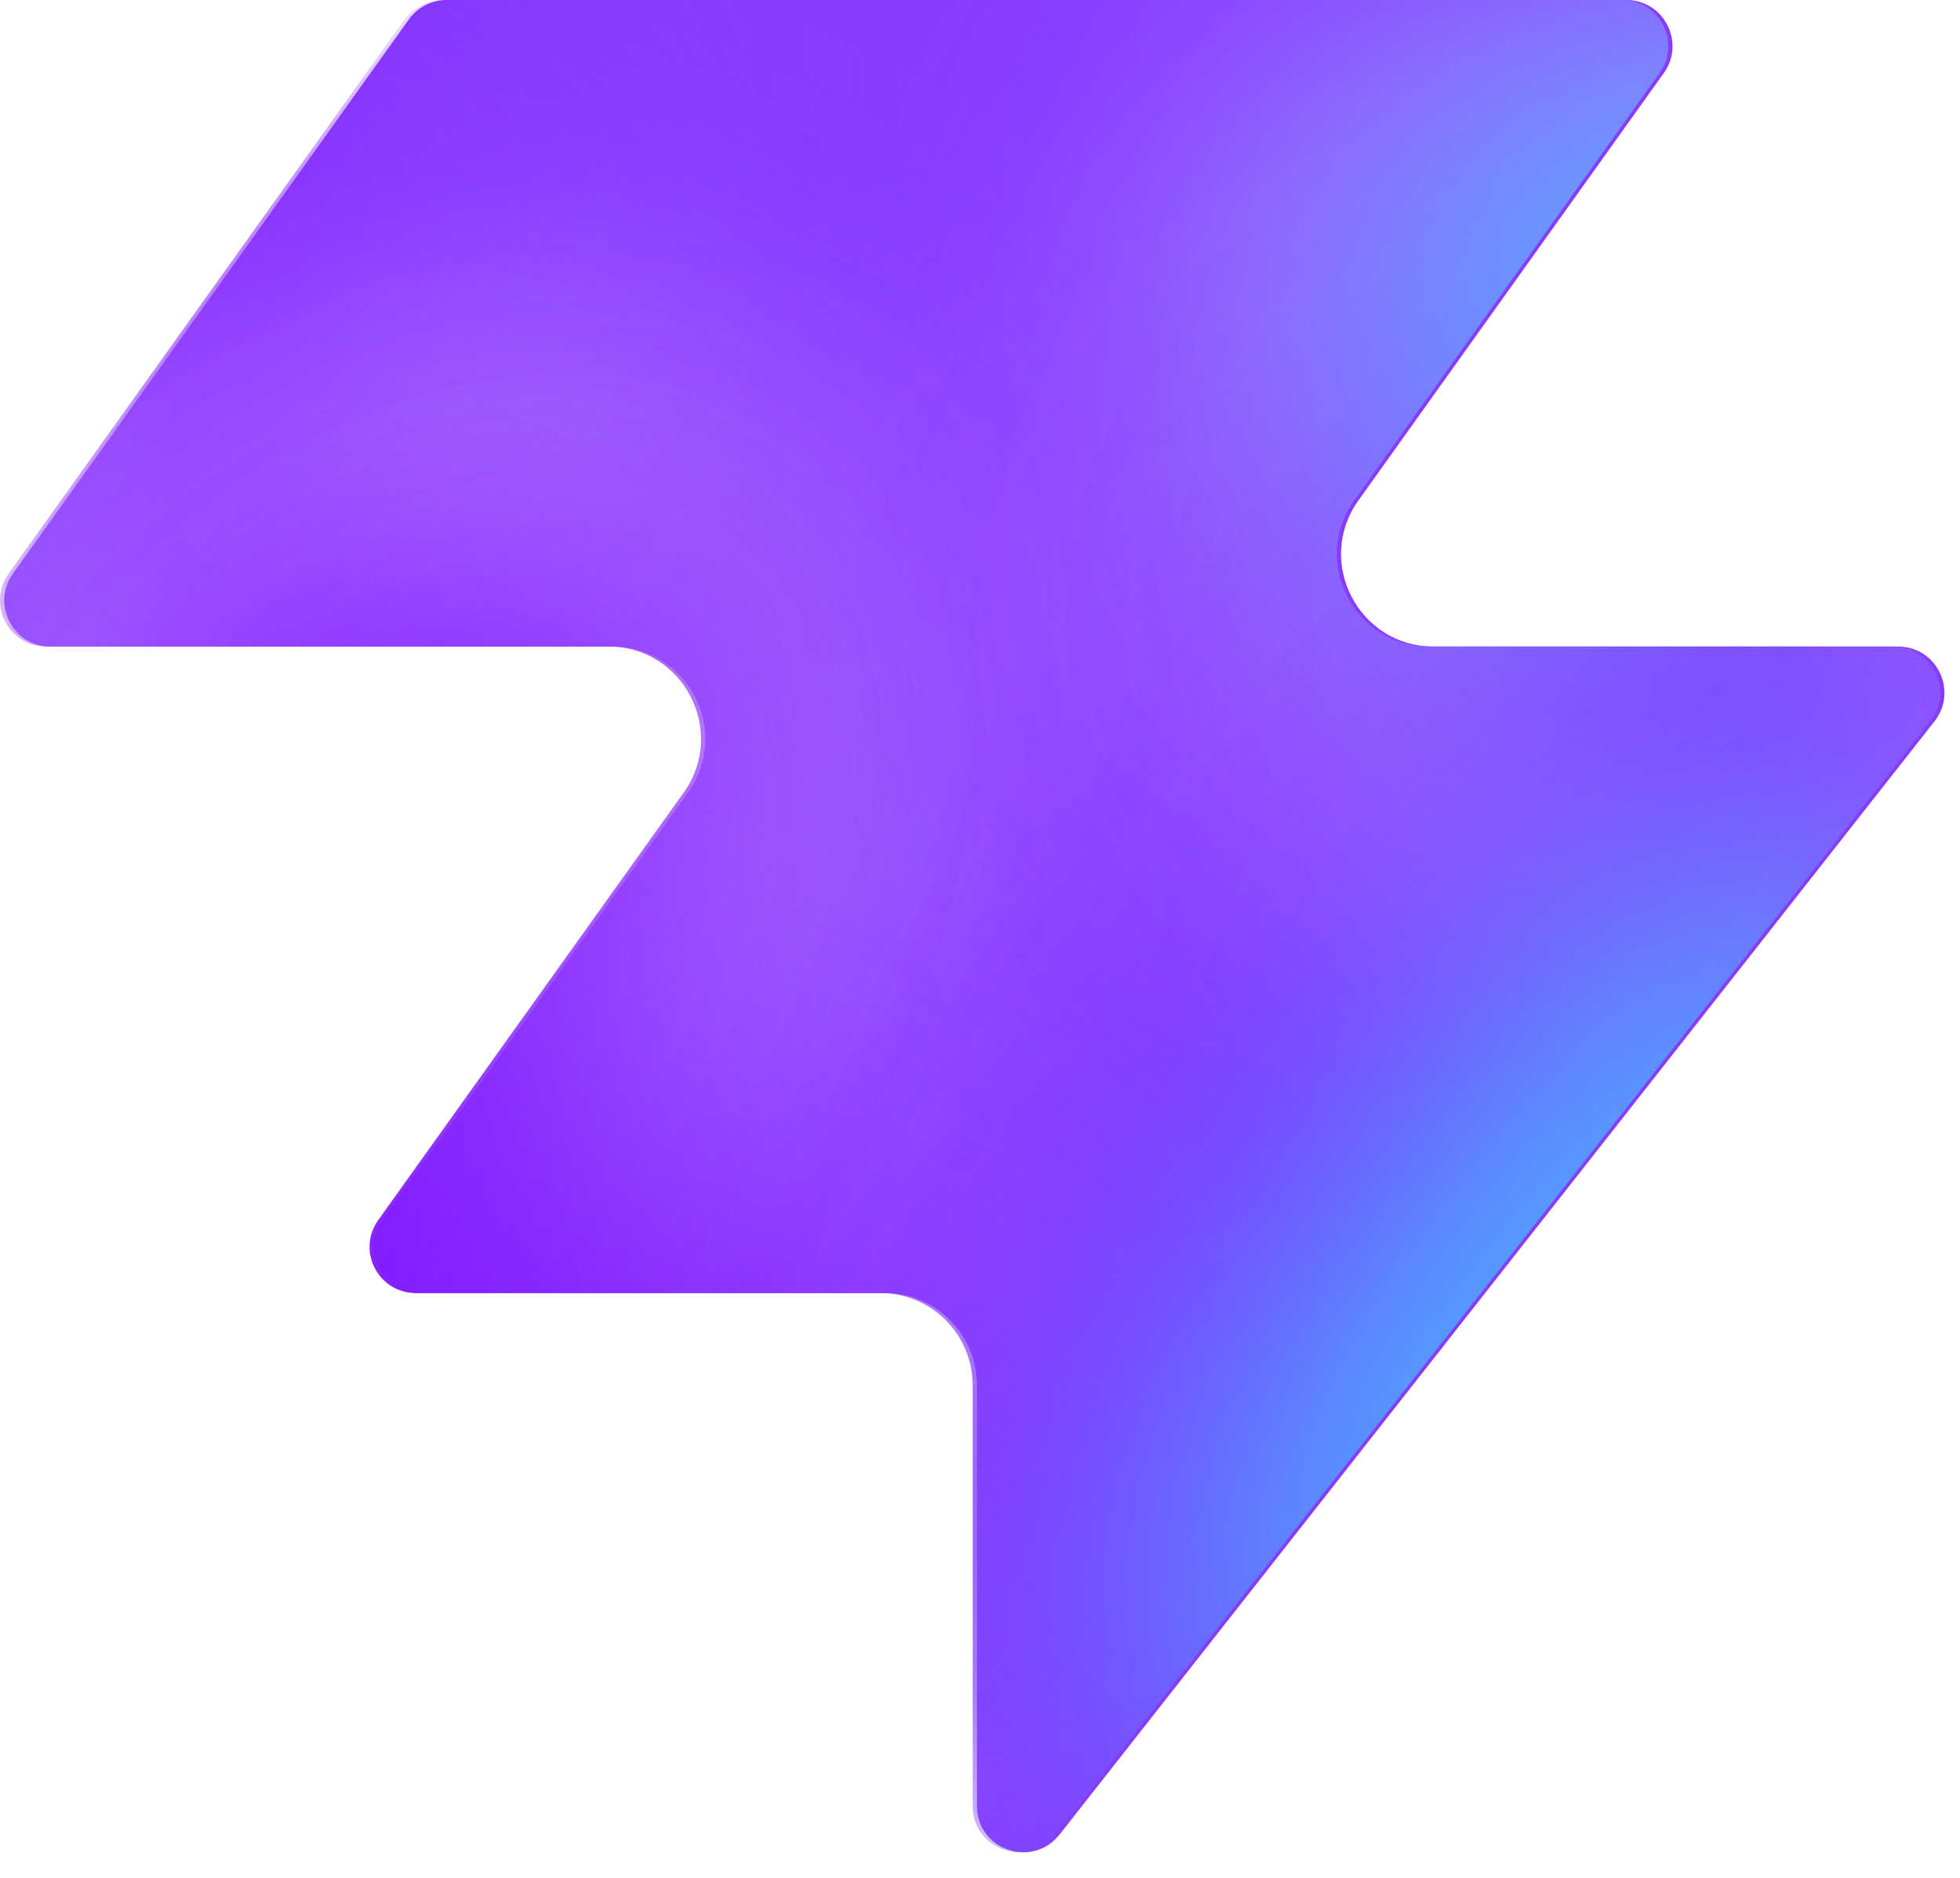
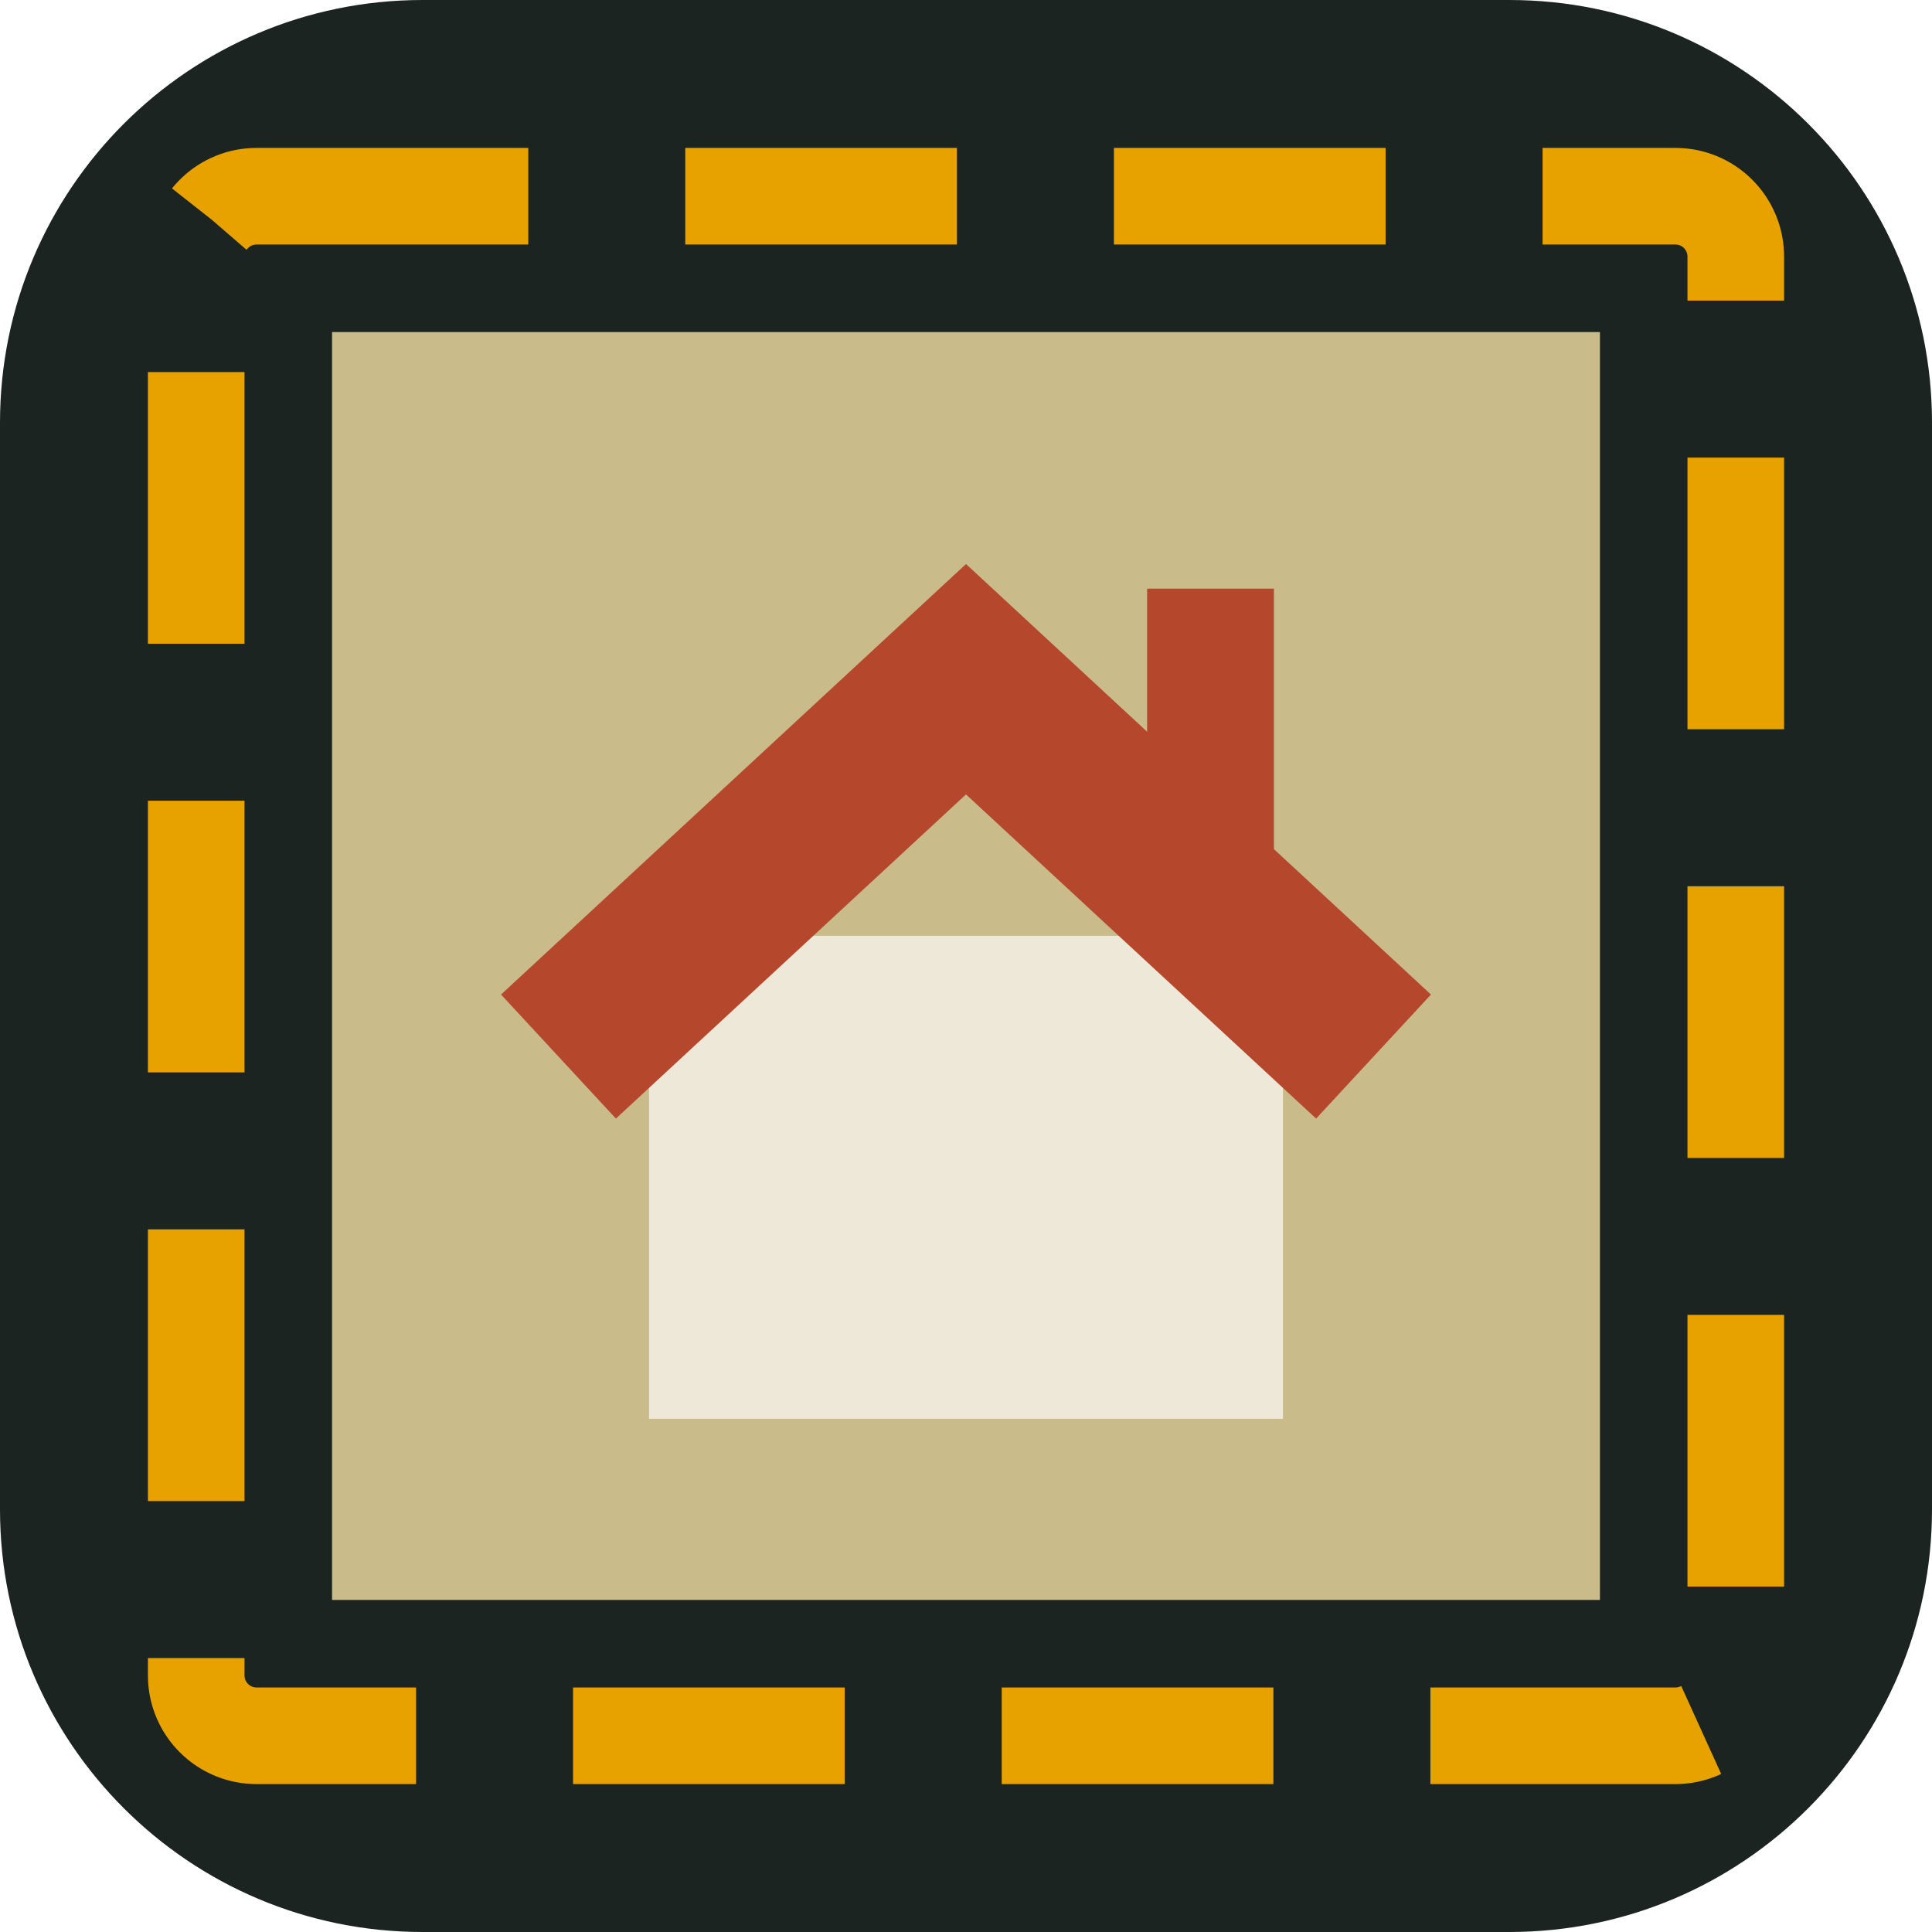
- <svg xmlns="http://www.w3.org/2000/svg" width="48" height="46" fill="none" viewBox="0 0 48 46">
-   <path fill="#863bff" d="M25.946 44.938c-.664.845-2.021.375-2.021-.698V33.937a2.26 2.26 0 0 0-2.262-2.262H10.287c-.92 0-1.456-1.04-.92-1.788l7.48-10.471c1.07-1.497 0-3.578-1.842-3.578H1.237c-.92 0-1.456-1.04-.92-1.788L10.013.474c.214-.297.556-.474.92-.474h28.894c.92 0 1.456 1.04.92 1.788l-7.48 10.471c-1.07 1.498 0 3.579 1.842 3.579h11.377c.943 0 1.473 1.088.89 1.83L25.947 44.94z" style="fill:#863bff;fill:color(display-p3 .525 .23 1);fill-opacity:1" />
-   <mask id="a" width="48" height="46" x="0" y="0" maskUnits="userSpaceOnUse" style="mask-type:alpha">
-     <path fill="#000" d="M25.842 44.938c-.664.844-2.021.375-2.021-.698V33.937a2.26 2.26 0 0 0-2.262-2.262H10.183c-.92 0-1.456-1.04-.92-1.788l7.48-10.471c1.07-1.498 0-3.579-1.842-3.579H1.133c-.92 0-1.456-1.04-.92-1.787L9.91.473c.214-.297.556-.474.92-.474h28.894c.92 0 1.456 1.04.92 1.788l-7.48 10.471c-1.07 1.498 0 3.578 1.842 3.578h11.377c.943 0 1.473 1.088.89 1.832L25.843 44.94z" style="fill:#000;fill-opacity:1" />
-   </mask>
-   <g mask="url(#a)">
-     <g filter="url(#b)">
-       <ellipse cx="5.508" cy="14.704" fill="#ede6ff" rx="5.508" ry="14.704" style="fill:#ede6ff;fill:color(display-p3 .927 .903 1);fill-opacity:1" transform="matrix(.00324 1 1 -.00324 -4.47 31.516)" />
-     </g>
-     <g filter="url(#c)">
-       <ellipse cx="10.399" cy="29.851" fill="#ede6ff" rx="10.399" ry="29.851" style="fill:#ede6ff;fill:color(display-p3 .927 .903 1);fill-opacity:1" transform="matrix(.00324 1 1 -.00324 -39.328 7.883)" />
-     </g>
-     <g filter="url(#d)">
-       <ellipse cx="5.508" cy="30.487" fill="#7e14ff" rx="5.508" ry="30.487" style="fill:#7e14ff;fill:color(display-p3 .492 .077 1);fill-opacity:1" transform="rotate(89.814 -25.913 -14.639)scale(1 -1)" />
-     </g>
-     <g filter="url(#e)">
-       <ellipse cx="5.508" cy="30.599" fill="#7e14ff" rx="5.508" ry="30.599" style="fill:#7e14ff;fill:color(display-p3 .492 .077 1);fill-opacity:1" transform="rotate(89.814 -32.644 -3.334)scale(1 -1)" />
-     </g>
-     <g filter="url(#f)">
-       <ellipse cx="5.508" cy="30.599" fill="#7e14ff" rx="5.508" ry="30.599" style="fill:#7e14ff;fill:color(display-p3 .492 .077 1);fill-opacity:1" transform="matrix(.00324 1 1 -.00324 -34.34 30.47)" />
-     </g>
-     <g filter="url(#g)">
-       <ellipse cx="14.072" cy="22.078" fill="#ede6ff" rx="14.072" ry="22.078" style="fill:#ede6ff;fill:color(display-p3 .927 .903 1);fill-opacity:1" transform="rotate(93.35 24.506 48.493)scale(-1 1)" />
-     </g>
-     <g filter="url(#h)">
-       <ellipse cx="3.47" cy="21.501" fill="#7e14ff" rx="3.47" ry="21.501" style="fill:#7e14ff;fill:color(display-p3 .492 .077 1);fill-opacity:1" transform="rotate(89.009 28.708 47.59)scale(-1 1)" />
-     </g>
-     <g filter="url(#i)">
-       <ellipse cx="3.47" cy="21.501" fill="#7e14ff" rx="3.47" ry="21.501" style="fill:#7e14ff;fill:color(display-p3 .492 .077 1);fill-opacity:1" transform="rotate(89.009 28.708 47.59)scale(-1 1)" />
-     </g>
-     <g filter="url(#j)">
-       <ellipse cx=".387" cy="8.972" fill="#7e14ff" rx="4.407" ry="29.108" style="fill:#7e14ff;fill:color(display-p3 .492 .077 1);fill-opacity:1" transform="rotate(39.51 .387 8.972)" />
-     </g>
-     <g filter="url(#k)">
-       <ellipse cx="47.523" cy="-6.092" fill="#7e14ff" rx="4.407" ry="29.108" style="fill:#7e14ff;fill:color(display-p3 .492 .077 1);fill-opacity:1" transform="rotate(37.892 47.523 -6.092)" />
-     </g>
-     <g filter="url(#l)">
-       <ellipse cx="41.412" cy="6.333" fill="#47bfff" rx="5.971" ry="9.665" style="fill:#47bfff;fill:color(display-p3 .28 .748 1);fill-opacity:1" transform="rotate(37.892 41.412 6.333)" />
-     </g>
-     <g filter="url(#m)">
-       <ellipse cx="-1.879" cy="38.332" fill="#7e14ff" rx="4.407" ry="29.108" style="fill:#7e14ff;fill:color(display-p3 .492 .077 1);fill-opacity:1" transform="rotate(37.892 -1.88 38.332)" />
-     </g>
-     <g filter="url(#n)">
-       <ellipse cx="-1.879" cy="38.332" fill="#7e14ff" rx="4.407" ry="29.108" style="fill:#7e14ff;fill:color(display-p3 .492 .077 1);fill-opacity:1" transform="rotate(37.892 -1.88 38.332)" />
-     </g>
-     <g filter="url(#o)">
-       <ellipse cx="35.651" cy="29.907" fill="#7e14ff" rx="4.407" ry="29.108" style="fill:#7e14ff;fill:color(display-p3 .492 .077 1);fill-opacity:1" transform="rotate(37.892 35.651 29.907)" />
-     </g>
-     <g filter="url(#p)">
-       <ellipse cx="38.418" cy="32.4" fill="#47bfff" rx="5.971" ry="15.297" style="fill:#47bfff;fill:color(display-p3 .28 .748 1);fill-opacity:1" transform="rotate(37.892 38.418 32.4)" />
-     </g>
-   </g>
-   <defs>
-     <filter id="b" width="60.045" height="41.654" x="-19.77" y="16.149" color-interpolation-filters="sRGB" filterUnits="userSpaceOnUse">
-       <feFlood flood-opacity="0" result="BackgroundImageFix" />
-       <feBlend in="SourceGraphic" in2="BackgroundImageFix" result="shape" />
-       <feGaussianBlur result="effect1_foregroundBlur_2002_17158" stdDeviation="7.659" />
-     </filter>
-     <filter id="c" width="90.34" height="51.437" x="-54.613" y="-7.533" color-interpolation-filters="sRGB" filterUnits="userSpaceOnUse">
-       <feFlood flood-opacity="0" result="BackgroundImageFix" />
-       <feBlend in="SourceGraphic" in2="BackgroundImageFix" result="shape" />
-       <feGaussianBlur result="effect1_foregroundBlur_2002_17158" stdDeviation="7.659" />
-     </filter>
-     <filter id="d" width="79.355" height="29.4" x="-49.64" y="2.03" color-interpolation-filters="sRGB" filterUnits="userSpaceOnUse">
-       <feFlood flood-opacity="0" result="BackgroundImageFix" />
-       <feBlend in="SourceGraphic" in2="BackgroundImageFix" result="shape" />
-       <feGaussianBlur result="effect1_foregroundBlur_2002_17158" stdDeviation="4.596" />
-     </filter>
-     <filter id="e" width="79.579" height="29.4" x="-45.045" y="20.029" color-interpolation-filters="sRGB" filterUnits="userSpaceOnUse">
-       <feFlood flood-opacity="0" result="BackgroundImageFix" />
-       <feBlend in="SourceGraphic" in2="BackgroundImageFix" result="shape" />
-       <feGaussianBlur result="effect1_foregroundBlur_2002_17158" stdDeviation="4.596" />
-     </filter>
-     <filter id="f" width="79.579" height="29.4" x="-43.513" y="21.178" color-interpolation-filters="sRGB" filterUnits="userSpaceOnUse">
-       <feFlood flood-opacity="0" result="BackgroundImageFix" />
-       <feBlend in="SourceGraphic" in2="BackgroundImageFix" result="shape" />
-       <feGaussianBlur result="effect1_foregroundBlur_2002_17158" stdDeviation="4.596" />
-     </filter>
-     <filter id="g" width="74.749" height="58.852" x="15.756" y="-17.901" color-interpolation-filters="sRGB" filterUnits="userSpaceOnUse">
-       <feFlood flood-opacity="0" result="BackgroundImageFix" />
-       <feBlend in="SourceGraphic" in2="BackgroundImageFix" result="shape" />
-       <feGaussianBlur result="effect1_foregroundBlur_2002_17158" stdDeviation="7.659" />
-     </filter>
-     <filter id="h" width="61.377" height="25.362" x="23.548" y="2.284" color-interpolation-filters="sRGB" filterUnits="userSpaceOnUse">
-       <feFlood flood-opacity="0" result="BackgroundImageFix" />
-       <feBlend in="SourceGraphic" in2="BackgroundImageFix" result="shape" />
-       <feGaussianBlur result="effect1_foregroundBlur_2002_17158" stdDeviation="4.596" />
-     </filter>
-     <filter id="i" width="61.377" height="25.362" x="23.548" y="2.284" color-interpolation-filters="sRGB" filterUnits="userSpaceOnUse">
-       <feFlood flood-opacity="0" result="BackgroundImageFix" />
-       <feBlend in="SourceGraphic" in2="BackgroundImageFix" result="shape" />
-       <feGaussianBlur result="effect1_foregroundBlur_2002_17158" stdDeviation="4.596" />
-     </filter>
-     <filter id="j" width="56.045" height="63.649" x="-27.636" y="-22.853" color-interpolation-filters="sRGB" filterUnits="userSpaceOnUse">
-       <feFlood flood-opacity="0" result="BackgroundImageFix" />
-       <feBlend in="SourceGraphic" in2="BackgroundImageFix" result="shape" />
-       <feGaussianBlur result="effect1_foregroundBlur_2002_17158" stdDeviation="4.596" />
-     </filter>
-     <filter id="k" width="54.814" height="64.646" x="20.116" y="-38.415" color-interpolation-filters="sRGB" filterUnits="userSpaceOnUse">
-       <feFlood flood-opacity="0" result="BackgroundImageFix" />
-       <feBlend in="SourceGraphic" in2="BackgroundImageFix" result="shape" />
-       <feGaussianBlur result="effect1_foregroundBlur_2002_17158" stdDeviation="4.596" />
-     </filter>
-     <filter id="l" width="33.541" height="35.313" x="24.641" y="-11.323" color-interpolation-filters="sRGB" filterUnits="userSpaceOnUse">
-       <feFlood flood-opacity="0" result="BackgroundImageFix" />
-       <feBlend in="SourceGraphic" in2="BackgroundImageFix" result="shape" />
-       <feGaussianBlur result="effect1_foregroundBlur_2002_17158" stdDeviation="4.596" />
-     </filter>
-     <filter id="m" width="54.814" height="64.646" x="-29.286" y="6.009" color-interpolation-filters="sRGB" filterUnits="userSpaceOnUse">
-       <feFlood flood-opacity="0" result="BackgroundImageFix" />
-       <feBlend in="SourceGraphic" in2="BackgroundImageFix" result="shape" />
-       <feGaussianBlur result="effect1_foregroundBlur_2002_17158" stdDeviation="4.596" />
-     </filter>
-     <filter id="n" width="54.814" height="64.646" x="-29.286" y="6.009" color-interpolation-filters="sRGB" filterUnits="userSpaceOnUse">
-       <feFlood flood-opacity="0" result="BackgroundImageFix" />
-       <feBlend in="SourceGraphic" in2="BackgroundImageFix" result="shape" />
-       <feGaussianBlur result="effect1_foregroundBlur_2002_17158" stdDeviation="4.596" />
-     </filter>
-     <filter id="o" width="54.814" height="64.646" x="8.244" y="-2.416" color-interpolation-filters="sRGB" filterUnits="userSpaceOnUse">
-       <feFlood flood-opacity="0" result="BackgroundImageFix" />
-       <feBlend in="SourceGraphic" in2="BackgroundImageFix" result="shape" />
-       <feGaussianBlur result="effect1_foregroundBlur_2002_17158" stdDeviation="4.596" />
-     </filter>
-     <filter id="p" width="39.409" height="43.623" x="18.713" y="10.588" color-interpolation-filters="sRGB" filterUnits="userSpaceOnUse">
-       <feFlood flood-opacity="0" result="BackgroundImageFix" />
-       <feBlend in="SourceGraphic" in2="BackgroundImageFix" result="shape" />
-       <feGaussianBlur result="effect1_foregroundBlur_2002_17158" stdDeviation="4.596" />
-     </filter>
-   </defs>
+ <svg xmlns="http://www.w3.org/2000/svg" viewBox="0 0 64 64" width="64" height="64">
+   <rect width="64" height="64" rx="14" fill="#1b2420" />
+   <rect x="11" y="11" width="42" height="42" fill="#c9bb8a" />
+   <rect x="6.5" y="6.5" width="51" height="51" rx="2" fill="none" stroke="#e8a200" stroke-width="3.2" stroke-dasharray="9 5.2" />
+   <rect x="38" y="19.5" width="4.2" height="9" fill="#b5472c" />
+   <rect x="21.5" y="31" width="21" height="16" fill="#ede8d8" />
+   <polyline points="18.5,35 32,22.5 45.5,35" fill="none" stroke="#b5472c" stroke-width="5.6" stroke-linejoin="miter" stroke-miterlimit="4" />
</svg>
